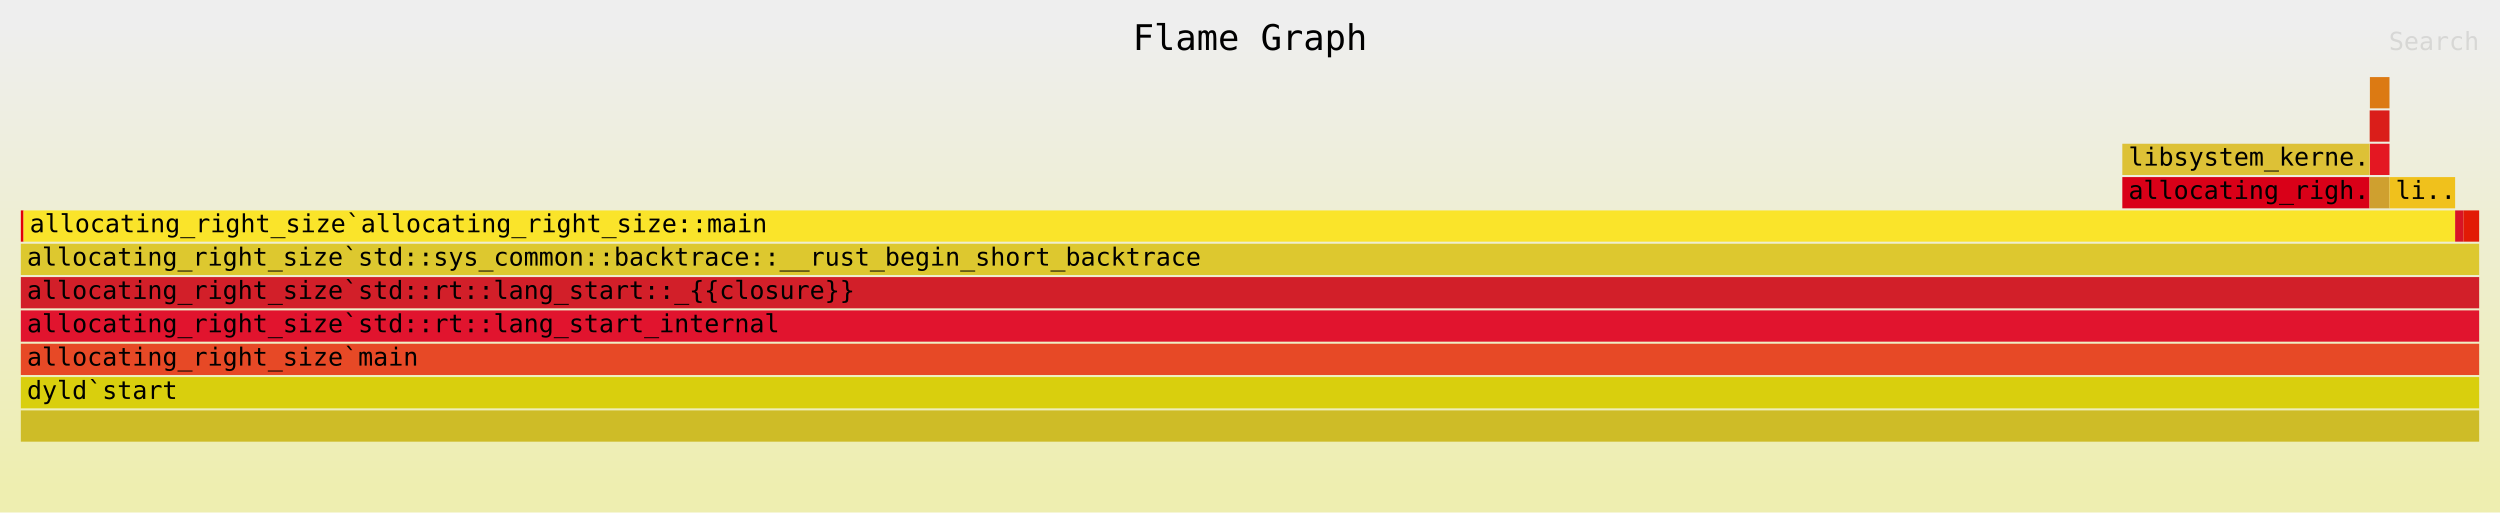
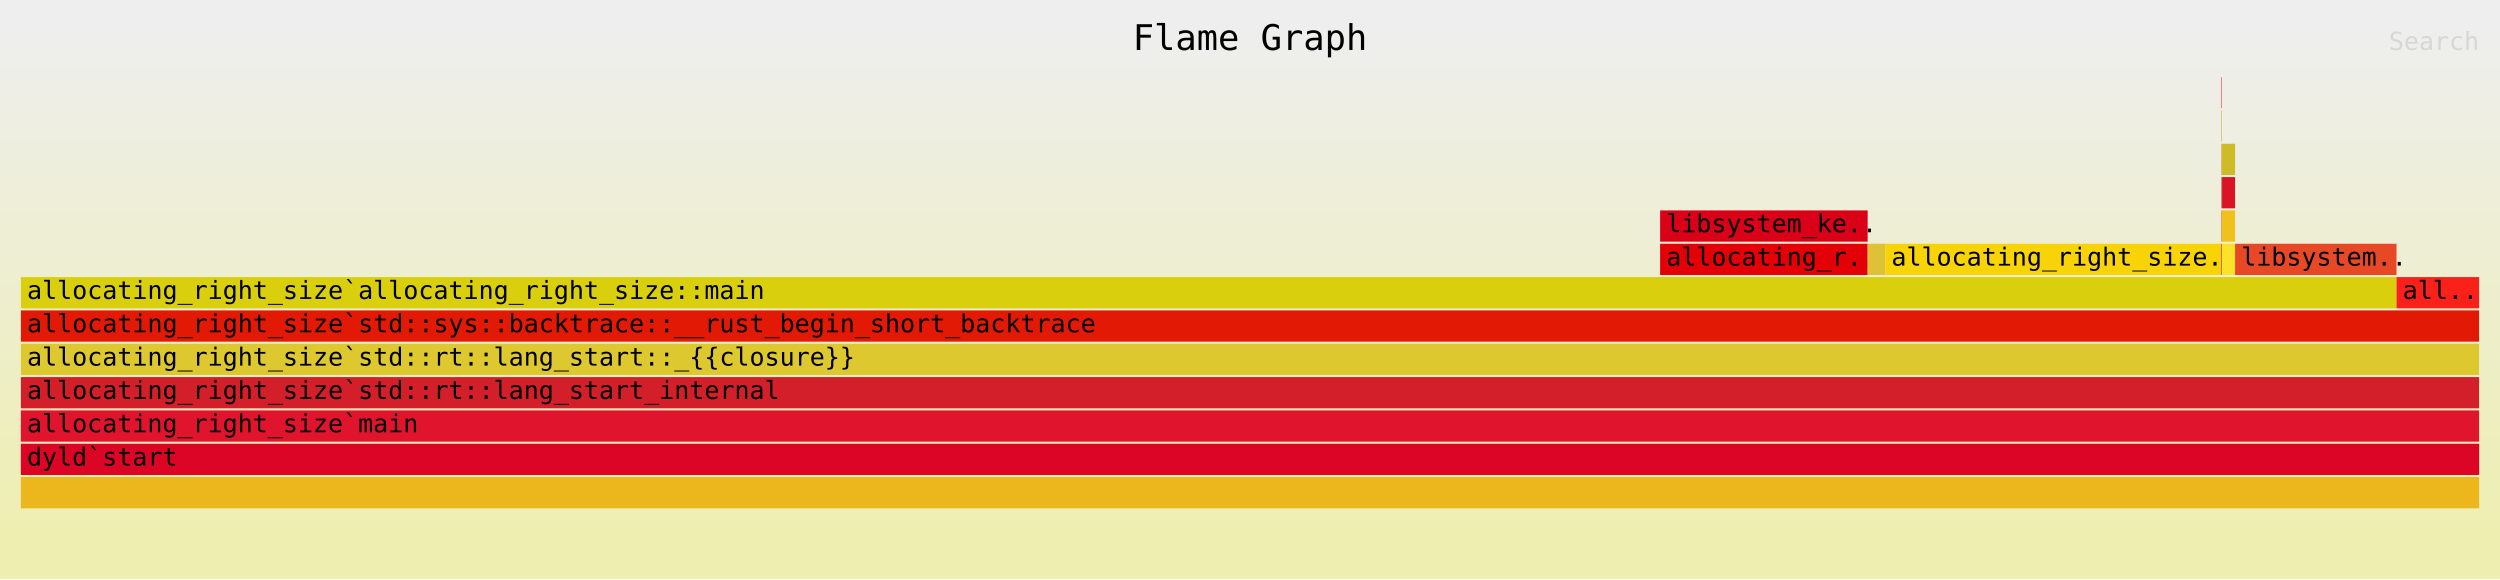
- <svg xmlns="http://www.w3.org/2000/svg" xmlns:ns1="http://github.com/jonhoo/inferno" version="1.1" width="1200" height="246" viewBox="0 0 1200 246">
+ <svg xmlns="http://www.w3.org/2000/svg" xmlns:ns1="http://github.com/jonhoo/inferno" version="1.1" width="1200" height="278" viewBox="0 0 1200 278">
  <defs>
    <linearGradient id="background" y1="0" y2="1" x1="0" x2="0">
      <stop stop-color="#eeeeee" offset="5%" />
      <stop stop-color="#eeeeb0" offset="95%" />
    </linearGradient>
  </defs>
  <style type="text/css">
text { font-family:monospace; font-size:12px }
#title { text-anchor:middle; font-size:17px; }
#matched { text-anchor:end; }
#search { text-anchor:end; opacity:0.1; cursor:pointer; }
#search:hover, #search.show { opacity:1; }
#subtitle { text-anchor:middle; font-color:rgb(160,160,160); }
#unzoom { cursor:pointer; }
#frames &gt; *:hover { stroke:black; stroke-width:0.5; cursor:pointer; }
.hide { display:none; }
.parent { opacity:0.5; }
</style>
-   <rect x="0" y="0" width="100%" height="246" fill="url(#background)" />
+   <rect x="0" y="0" width="100%" height="278" fill="url(#background)" />
  <text id="title" fill="rgb(0,0,0)" x="50%" y="24.00">Flame Graph</text>
-   <text id="details" fill="rgb(0,0,0)" x="10" y="229.00"> </text>
+   <text id="details" fill="rgb(0,0,0)" x="10" y="261.00"> </text>
  <text id="unzoom" class="hide" fill="rgb(0,0,0)" x="10" y="24.00">Reset Zoom</text>
  <text id="search" fill="rgb(0,0,0)" x="1190" y="24.00">Search</text>
-   <text id="matched" fill="rgb(0,0,0)" x="1190" y="229.00"> </text>
-   <svg id="frames" x="10" width="1180" total_samples="114532">
+   <text id="matched" fill="rgb(0,0,0)" x="1190" y="261.00"> </text>
+   <svg id="frames" x="10" width="1180" total_samples="29802">
    <g>
-       <rect x="0%" y="101" width="0.11%" height="15" fill="rgb(227,0,7)" ns1:x="0" ns1:w="126" />
-       <text x="0.25%" y="111.50" />
+       <rect x="66.683%" y="117" width="8.442%" height="15" fill="rgb(227,0,7)" ns1:x="19873" ns1:w="2516" />
+       <text x="66.933%" y="127.50">allocating_r..</text>
    </g>
    <g>
-       <rect x="85.484%" y="85" width="10.053%" height="15" fill="rgb(217,0,24)" ns1:x="97906" ns1:w="11514" />
-       <text x="85.734%" y="95.50">allocating_righ..</text>
+       <rect x="66.683%" y="101" width="8.442%" height="15" fill="rgb(217,0,24)" ns1:x="19873" ns1:w="2516" />
+       <text x="66.933%" y="111.50">libsystem_ke..</text>
    </g>
    <g>
-       <rect x="85.484%" y="69" width="10.053%" height="15" fill="rgb(221,193,54)" ns1:x="97906" ns1:w="11514" />
-       <text x="85.734%" y="79.50">libsystem_kerne..</text>
+       <rect x="75.126%" y="117" width="0.715%" height="15" fill="rgb(221,193,54)" ns1:x="22389" ns1:w="213" />
+       <text x="75.376%" y="127.50" />
    </g>
    <g>
-       <rect x="95.543%" y="69" width="0.011%" height="15" fill="rgb(248,212,6)" ns1:x="109427" ns1:w="13" />
-       <text x="95.793%" y="79.50" />
+       <rect x="75.841%" y="117" width="13.674%" height="15" fill="rgb(248,212,6)" ns1:x="22602" ns1:w="4075" />
+       <text x="76.091%" y="127.50">allocating_right_size..</text>
    </g>
    <g>
-       <rect x="95.543%" y="53" width="0.011%" height="15" fill="rgb(208,68,35)" ns1:x="109427" ns1:w="13" />
-       <text x="95.793%" y="63.50" />
+       <rect x="89.514%" y="85" width="0.024%" height="15" fill="rgb(208,68,35)" ns1:x="26677" ns1:w="7" />
+       <text x="89.764%" y="95.50" />
    </g>
    <g>
-       <rect x="95.543%" y="85" width="0.012%" height="15" fill="rgb(232,128,0)" ns1:x="109427" ns1:w="14" />
-       <text x="95.793%" y="95.50" />
+       <rect x="89.517%" y="69" width="0.02%" height="15" fill="rgb(232,128,0)" ns1:x="26678" ns1:w="6" />
+       <text x="89.767%" y="79.50" />
    </g>
    <g>
-       <rect x="95.555%" y="85" width="0.797%" height="15" fill="rgb(207,160,47)" ns1:x="109441" ns1:w="913" />
-       <text x="95.805%" y="95.50" />
+       <rect x="89.517%" y="53" width="0.02%" height="15" fill="rgb(207,160,47)" ns1:x="26678" ns1:w="6" />
+       <text x="89.767%" y="63.50" />
    </g>
    <g>
-       <rect x="95.555%" y="69" width="0.797%" height="15" fill="rgb(228,23,34)" ns1:x="109441" ns1:w="913" />
-       <text x="95.805%" y="79.50" />
+       <rect x="89.517%" y="37" width="0.02%" height="15" fill="rgb(228,23,34)" ns1:x="26678" ns1:w="6" />
+       <text x="89.767%" y="47.50" />
    </g>
    <g>
-       <rect x="95.555%" y="53" width="0.797%" height="15" fill="rgb(218,30,26)" ns1:x="109441" ns1:w="913" />
-       <text x="95.805%" y="63.50" />
+       <rect x="89.514%" y="117" width="0.027%" height="15" fill="rgb(218,30,26)" ns1:x="26677" ns1:w="8" />
+       <text x="89.764%" y="127.50" />
    </g>
    <g>
-       <rect x="95.555%" y="37" width="0.797%" height="15" fill="rgb(220,122,19)" ns1:x="109441" ns1:w="913" />
-       <text x="95.805%" y="47.50" />
+       <rect x="89.514%" y="101" width="0.027%" height="15" fill="rgb(220,122,19)" ns1:x="26677" ns1:w="8" />
+       <text x="89.764%" y="111.50" />
    </g>
    <g>
-       <rect x="0.11%" y="101" width="98.912%" height="15" fill="rgb(250,228,42)" ns1:x="126" ns1:w="113286" />
-       <text x="0.36%" y="111.50">allocating_right_size`allocating_right_size::main</text>
+       <rect x="89.541%" y="117" width="0.53%" height="15" fill="rgb(250,228,42)" ns1:x="26685" ns1:w="158" />
+       <text x="89.791%" y="127.50" />
    </g>
    <g>
-       <rect x="96.352%" y="85" width="2.67%" height="15" fill="rgb(240,193,28)" ns1:x="110354" ns1:w="3058" />
-       <text x="96.602%" y="95.50">li..</text>
+       <rect x="89.541%" y="101" width="0.53%" height="15" fill="rgb(240,193,28)" ns1:x="26685" ns1:w="158" />
+       <text x="89.791%" y="111.50" />
    </g>
    <g>
-       <rect x="99.022%" y="101" width="0.335%" height="15" fill="rgb(216,20,37)" ns1:x="113412" ns1:w="384" />
-       <text x="99.272%" y="111.50" />
+       <rect x="89.541%" y="85" width="0.53%" height="15" fill="rgb(216,20,37)" ns1:x="26685" ns1:w="158" />
+       <text x="89.791%" y="95.50" />
    </g>
    <g>
-       <rect x="0%" y="197" width="100%" height="15" fill="rgb(206,188,39)" ns1:x="0" ns1:w="114532" />
-       <text x="0.25%" y="207.50" />
+       <rect x="89.541%" y="69" width="0.53%" height="15" fill="rgb(206,188,39)" ns1:x="26685" ns1:w="158" />
+       <text x="89.791%" y="79.50" />
    </g>
    <g>
-       <rect x="0%" y="181" width="100%" height="15" fill="rgb(217,207,13)" ns1:x="0" ns1:w="114532" />
-       <text x="0.25%" y="191.50">dyld`start</text>
+       <rect x="0.003%" y="133" width="96.635%" height="15" fill="rgb(217,207,13)" ns1:x="1" ns1:w="28799" />
+       <text x="0.253%" y="143.50">allocating_right_size`allocating_right_size::main</text>
    </g>
    <g>
-       <rect x="0%" y="165" width="100%" height="15" fill="rgb(231,73,38)" ns1:x="0" ns1:w="114532" />
-       <text x="0.25%" y="175.50">allocating_right_size`main</text>
+       <rect x="90.071%" y="117" width="6.567%" height="15" fill="rgb(231,73,38)" ns1:x="26843" ns1:w="1957" />
+       <text x="90.321%" y="127.50">libsystem..</text>
    </g>
    <g>
-       <rect x="0%" y="149" width="100%" height="15" fill="rgb(225,20,46)" ns1:x="0" ns1:w="114532" />
-       <text x="0.25%" y="159.50">allocating_right_size`std::rt::lang_start_internal</text>
+       <rect x="0%" y="197" width="99.997%" height="15" fill="rgb(225,20,46)" ns1:x="0" ns1:w="29801" />
+       <text x="0.25%" y="207.50">allocating_right_size`main</text>
    </g>
    <g>
-       <rect x="0%" y="133" width="100%" height="15" fill="rgb(210,31,41)" ns1:x="0" ns1:w="114532" />
-       <text x="0.25%" y="143.50">allocating_right_size`std::rt::lang_start::_{{closure}}</text>
+       <rect x="0.003%" y="181" width="99.993%" height="15" fill="rgb(210,31,41)" ns1:x="1" ns1:w="29800" />
+       <text x="0.253%" y="191.50">allocating_right_size`std::rt::lang_start_internal</text>
    </g>
    <g>
-       <rect x="0%" y="117" width="100%" height="15" fill="rgb(221,200,47)" ns1:x="0" ns1:w="114532" />
-       <text x="0.25%" y="127.50">allocating_right_size`std::sys_common::backtrace::__rust_begin_short_backtrace</text>
+       <rect x="0.003%" y="165" width="99.993%" height="15" fill="rgb(221,200,47)" ns1:x="1" ns1:w="29800" />
+       <text x="0.253%" y="175.50">allocating_right_size`std::rt::lang_start::_{{closure}}</text>
    </g>
    <g>
-       <rect x="99.357%" y="101" width="0.643%" height="15" fill="rgb(226,26,5)" ns1:x="113796" ns1:w="736" />
-       <text x="99.607%" y="111.50" />
+       <rect x="0.003%" y="149" width="99.993%" height="15" fill="rgb(226,26,5)" ns1:x="1" ns1:w="29800" />
+       <text x="0.253%" y="159.50">allocating_right_size`std::sys::backtrace::__rust_begin_short_backtrace</text>
+     </g>
+     <g>
+       <rect x="96.638%" y="133" width="3.359%" height="15" fill="rgb(249,33,26)" ns1:x="28800" ns1:w="1001" />
+       <text x="96.888%" y="143.50">all..</text>
+     </g>
+     <g>
+       <rect x="0%" y="229" width="100%" height="15" fill="rgb(235,183,28)" ns1:x="0" ns1:w="29802" />
+       <text x="0.25%" y="239.50" />
+     </g>
+     <g>
+       <rect x="0%" y="213" width="100%" height="15" fill="rgb(221,5,38)" ns1:x="0" ns1:w="29802" />
+       <text x="0.25%" y="223.50">dyld`start</text>
    </g>
  </svg>
</svg>
